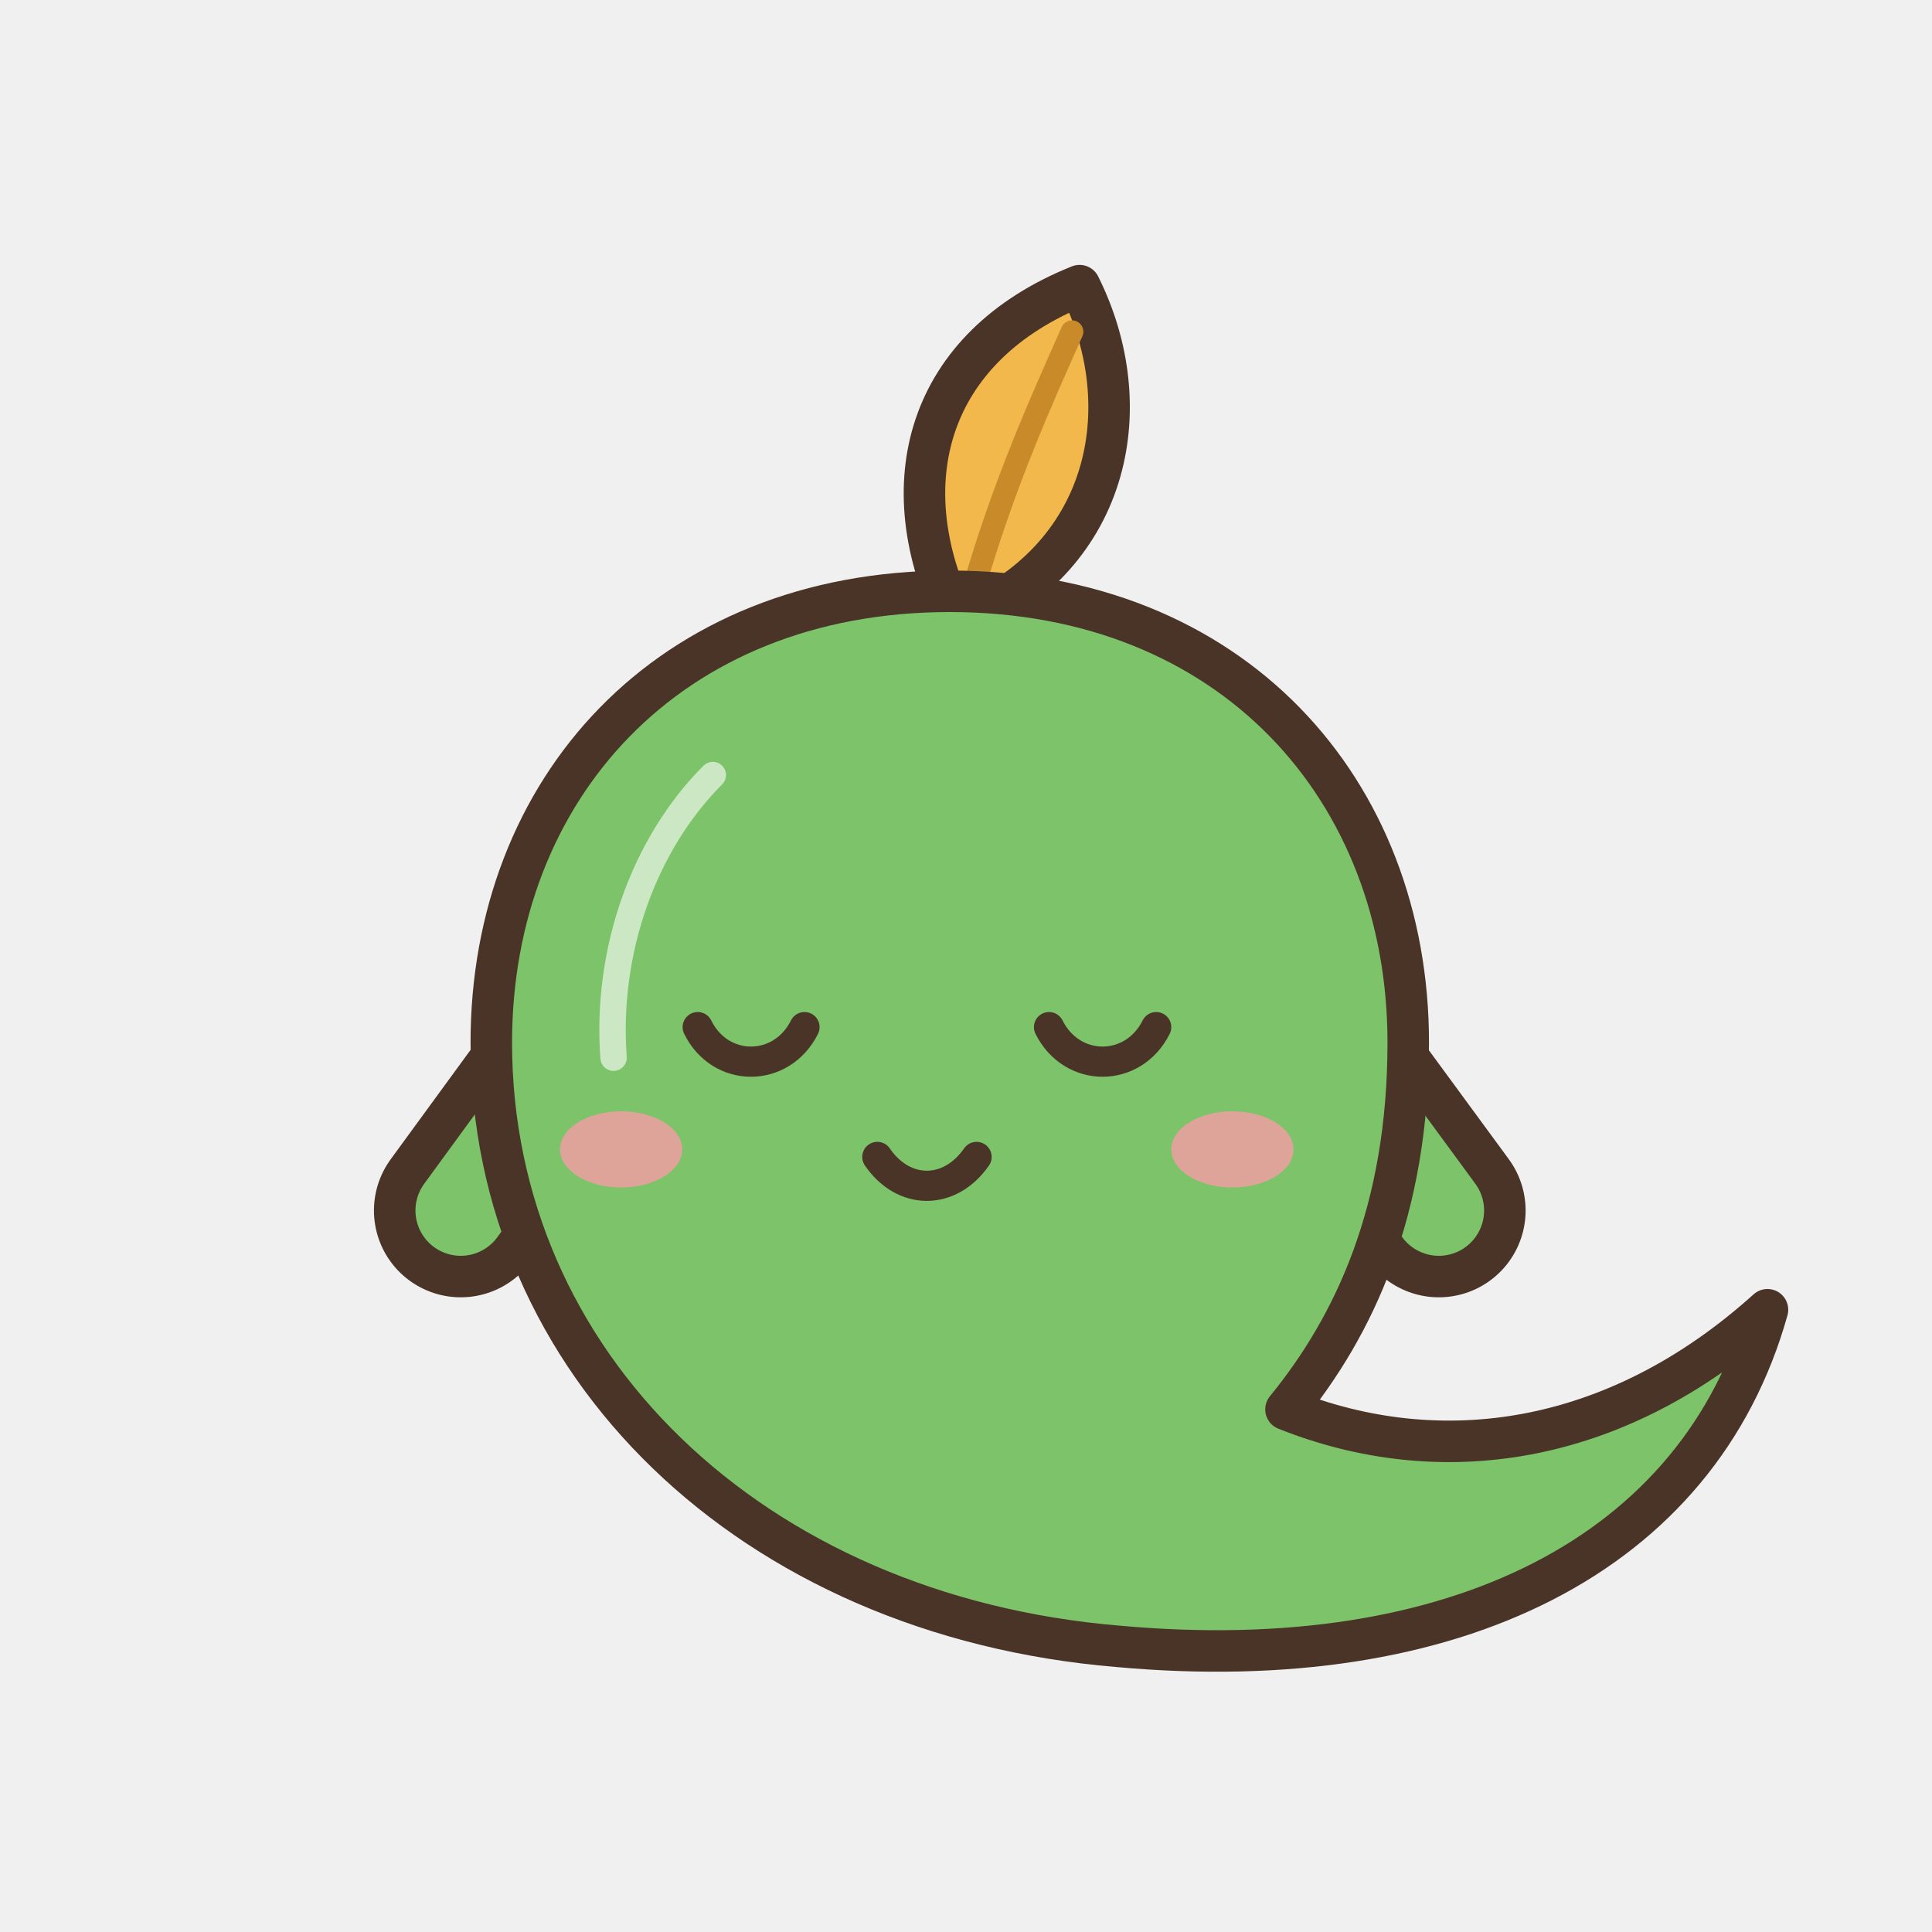
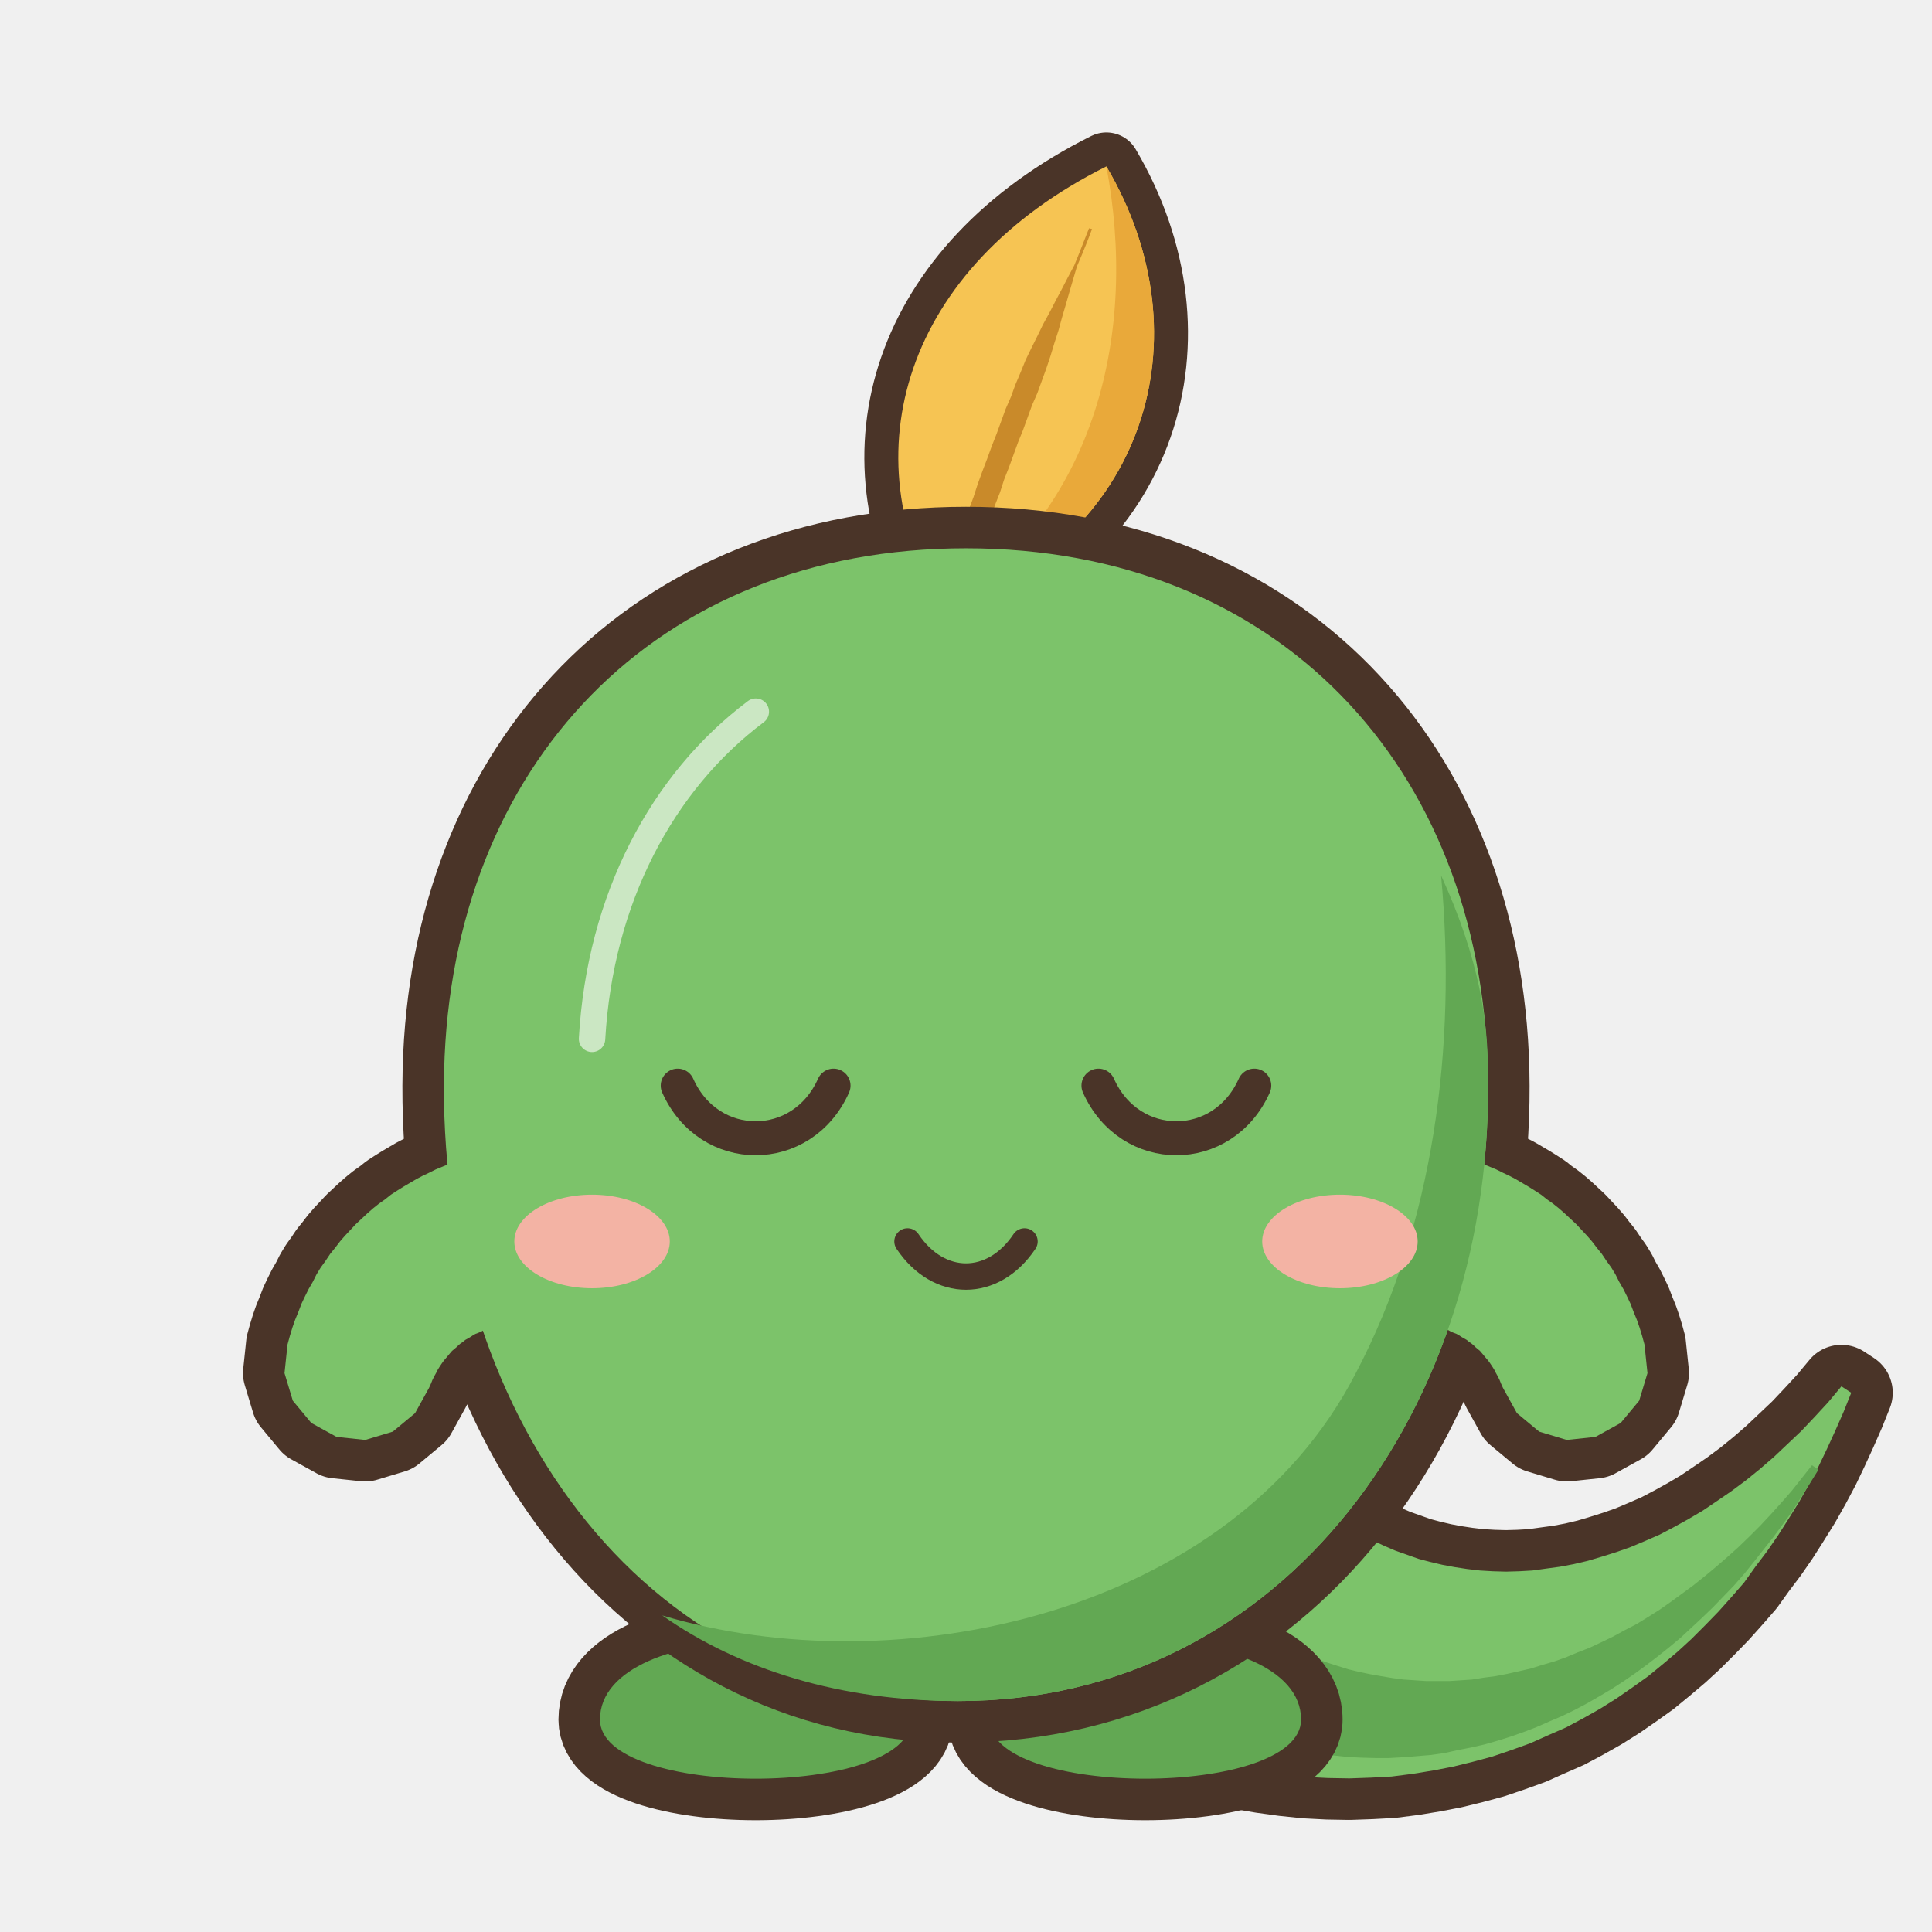
<svg xmlns="http://www.w3.org/2000/svg" viewBox="0 0 512 512" width="512" height="512">
-   <path d="M253.7 164.9 C235.5 128.4 245.6 91.9 286.1 75.7 C302.3 108.1 294.2 148.6 253.7 164.9 Z" fill="#f2b84b" stroke="#4a3428" stroke-width="11" stroke-linejoin="round" stroke-linecap="round" />
-   <path d="M257.8 156.7 C265.9 128.4 276 106.1 284.1 87.9" fill="none" stroke="#c98a2a" stroke-width="6" stroke-linejoin="round" stroke-linecap="round" />
-   <path d="M144.3 290.4 L122.1 320.8" fill="none" stroke="#4a3428" stroke-width="46" stroke-linejoin="round" stroke-linecap="round" />
-   <path d="M144.3 290.4 L122.1 320.8" fill="none" stroke="#7cc36a" stroke-width="24" stroke-linejoin="round" stroke-linecap="round" />
-   <path d="M359 290.4 L381.3 320.8" fill="none" stroke="#4a3428" stroke-width="46" stroke-linejoin="round" stroke-linecap="round" />
-   <path d="M359 290.4 L381.3 320.8" fill="none" stroke="#7cc36a" stroke-width="24" stroke-linejoin="round" stroke-linecap="round" />
-   <path d="M251.7 156.7 C326.6 156.7 373.2 209.4 373.2 276.3 C373.2 320.8 359 351.2 340.8 373.5 C381.3 389.7 427.9 383.6 468.4 347.1 C450.2 412 385.4 444.4 296.3 436.3 C199 428.2 130.2 361.3 130.2 276.3 C130.2 209.4 176.8 156.7 251.7 156.7 Z" fill="#7cc36a" stroke="#4a3428" stroke-width="11" stroke-linejoin="round" stroke-linecap="round" />
-   <path d="M162.6 280.3 C160.5 251.9 170.7 223.6 188.9 205.4" fill="none" stroke="#ffffff" stroke-width="7" stroke-linejoin="round" stroke-linecap="round" stroke-opacity="0.6" />
-   <path d="M184.9 272.2 C190.9 284.4 207.1 284.4 213.2 272.2" fill="none" stroke="#4a3428" stroke-width="8" stroke-linejoin="round" stroke-linecap="round" />
-   <path d="M278 272.2 C284.1 284.4 300.3 284.4 306.4 272.2" fill="none" stroke="#4a3428" stroke-width="8" stroke-linejoin="round" stroke-linecap="round" />
-   <ellipse cx="164.6" cy="304.6" rx="16.2" ry="10.1" fill="#ff9aa8" fill-opacity="0.75" />
-   <ellipse cx="326.6" cy="304.6" rx="16.2" ry="10.1" fill="#ff9aa8" fill-opacity="0.75" />
-   <path d="M232.5 306.6 C239.5 316.8 251.7 316.8 258.8 306.6" fill="none" stroke="#4a3428" stroke-width="8" stroke-linejoin="round" stroke-linecap="round" />
+   <path d="M249.8 161.8 C225 120.5 239.5 70.9 293.2 44.1 C320 89.5 303.5 143.2 249.8 161.8 Z" fill="#4a3428" stroke="#4a3428" stroke-width="18" stroke-linejoin="round" stroke-linecap="round" />
+   <path d="M249.8 161.8 C225 120.5 239.5 70.9 293.2 44.1 C320 89.5 303.5 143.2 249.8 161.8 Z" fill="#f6c453" />
+   <path d="M249.8 161.8 C291.1 134.9 301.4 87.5 293.2 44.1 C320 89.5 303.5 143.2 249.8 161.8 Z" fill="#e9a93a" />
+   <path d="M256.9 154.5 L258 151 L259.1 147.4 L260.2 144 L261.4 140.6 L262.6 137.2 L263.7 133.8 L265 130.5 L266.1 127.1 L267.4 123.8 L268.6 120.5 L269.8 117.2 L271.1 114 L272.3 110.7 L273.5 107.4 L274.9 104.2 L276.1 100.9 L277.3 97.6 L278.4 94.3 L279.4 91 L280.5 87.6 L281.4 84.3 L282.4 80.9 L283.4 77.4 L284.4 74 L285.4 70.6 L286.8 67.3 L288.1 64.1 L289.4 60.7 L288.6 60.5 L287.3 63.8 L286 67.1 L284.7 70.3 L283 73.5 L281.4 76.6 L279.7 79.8 L278.1 82.9 L276.4 86 L274.9 89.1 L273.3 92.3 L271.8 95.4 L270.5 98.6 L269.1 101.9 L267.9 105.2 L266.5 108.4 L265.3 111.7 L264.1 115 L262.8 118.3 L261.6 121.6 L260.3 125 L259.1 128.3 L258 131.7 L256.7 135.2 L255.6 138.6 L254.3 142.1 L253.2 145.6 L252.1 149.1 L250.9 152.6 Z" fill="#c98a2a" />
+   <path d="M275.2 448.3 L281.1 451.5 L287.1 454.4 L293 457.2 L298.8 459.7 L304.8 462 L310.8 463.9 L316.7 465.7 L322.7 467.3 L328.6 468.5 L334.5 469.5 L340.3 470.3 L346.1 470.9 L351.9 471.2 L357.6 471.3 L363.3 471.1 L368.8 470.8 L374.3 470.1 L379.8 469.2 L385 468.2 L390.3 466.9 L395.5 465.5 L400.5 463.8 L405.5 462 L410.2 459.9 L415 457.8 L419.5 455.4 L424.1 452.8 L428.4 450.1 L432.6 447.2 L436.8 444.2 L440.7 441 L444.6 437.7 L448.3 434.3 L451.9 430.7 L455.4 427.1 L458.8 423.3 L462.2 419.4 L465.2 415.2 L468.3 411.1 L471.2 406.9 L474 402.5 L476.8 398 L479.4 393.4 L481.9 388.7 L484.2 383.9 L486.4 379.1 L488.6 374.1 L490.6 369.1 L488 367.4 L484.5 371.6 L480.9 375.5 L477.4 379.2 L473.7 382.7 L470.1 386.1 L466.4 389.3 L462.7 392.3 L458.8 395.2 L455 397.8 L451.3 400.3 L447.4 402.6 L443.6 404.7 L439.8 406.7 L435.9 408.4 L432.1 410 L428.4 411.3 L424.6 412.5 L420.9 413.6 L417.1 414.5 L413.4 415.2 L409.7 415.7 L406.1 416.2 L402.6 416.4 L399.1 416.5 L395.6 416.4 L392.2 416.2 L388.8 415.8 L385.5 415.3 L382.3 414.7 L378.9 413.9 L375.9 413.1 L372.8 412 L369.7 410.9 L366.7 409.6 L363.7 408.2 L360.8 406.8 L357.8 405.1 L355 403.4 L352.1 401.5 L349.3 399.5 L346.5 397.5 L343.7 395.2 L341.1 392.8 L338.3 390.3 L335.6 387.8 L332.9 385.1 L330.2 382.2 L327.6 379.1 Z" fill="#4a3428" stroke="#4a3428" stroke-width="22" stroke-linejoin="round" stroke-linecap="round" />
+   <path d="M275.2 448.3 L281.1 451.5 L287.1 454.4 L293 457.2 L298.8 459.7 L304.8 462 L310.8 463.9 L316.7 465.7 L322.7 467.3 L328.6 468.5 L334.5 469.5 L340.3 470.3 L346.1 470.9 L351.9 471.2 L357.6 471.3 L363.3 471.1 L368.8 470.8 L374.3 470.1 L379.8 469.2 L385 468.2 L390.3 466.9 L395.5 465.5 L400.5 463.8 L405.5 462 L410.2 459.9 L415 457.8 L419.5 455.4 L424.1 452.8 L428.4 450.1 L432.6 447.2 L436.8 444.2 L440.7 441 L444.6 437.7 L448.3 434.3 L451.9 430.7 L455.4 427.1 L458.8 423.3 L462.2 419.4 L465.2 415.2 L468.3 411.1 L471.2 406.9 L474 402.5 L476.8 398 L479.4 393.4 L481.9 388.7 L484.2 383.9 L486.4 379.1 L488.6 374.1 L490.6 369.1 L488 367.4 L484.5 371.6 L480.9 375.5 L477.4 379.2 L473.7 382.7 L470.1 386.1 L466.4 389.3 L462.7 392.3 L458.8 395.2 L455 397.8 L451.3 400.3 L447.4 402.6 L443.6 404.7 L439.8 406.7 L435.9 408.4 L432.1 410 L428.4 411.3 L424.6 412.5 L420.9 413.6 L417.1 414.5 L413.4 415.2 L409.7 415.7 L406.1 416.2 L402.6 416.4 L399.1 416.5 L395.6 416.4 L392.2 416.2 L388.8 415.8 L385.5 415.3 L382.3 414.7 L378.9 413.9 L375.9 413.1 L372.8 412 L369.7 410.9 L366.7 409.6 L363.7 408.2 L360.8 406.8 L357.8 405.1 L355 403.4 L352.1 401.5 L349.3 399.5 L346.5 397.5 L343.7 395.2 L341.1 392.8 L338.3 390.3 L335.6 387.8 L332.9 385.1 L330.2 382.2 L327.6 379.1 Z" fill="#7cc36a" />
+   <path d="M327 459 L330.7 460.2 L334.5 461.5 L338.2 462.5 L342 463.3 L345.7 464.1 L349.4 464.7 L353.2 465.2 L357 465.6 L360.7 465.8 L364.4 465.9 L368.1 465.9 L371.7 465.7 L375.4 465.4 L379.1 465.1 L382.7 464.6 L386.3 463.8 L389.9 463.1 L393.4 462.3 L396.9 461.3 L400.4 460.2 L403.8 459 L407.2 457.7 L410.6 456.2 L413.9 454.8 L417.4 453.1 L420.6 451.4 L423.9 449.5 L427.1 447.6 L430.2 445.6 L433.4 443.4 L436.4 441.2 L439.4 438.9 L442.4 436.5 L445.4 434 L448.3 431.3 L451.2 428.6 L454 425.9 L456.8 423 L459.6 420.1 L462.3 417 L464.8 413.9 L467.4 410.6 L470 407.3 L472.5 403.9 L475 400.5 L477.3 396.8 L479.6 393.2 L481.9 389.5 L480.2 388.3 L477.5 391.7 L474.9 395 L472.1 398.2 L469.3 401.3 L466.5 404.3 L463.6 407.2 L460.7 410 L457.8 412.6 L454.8 415.2 L451.8 417.7 L448.8 420.1 L445.8 422.3 L442.8 424.5 L439.8 426.6 L436.8 428.5 L433.7 430.4 L430.6 432 L427.5 433.7 L424.4 435.2 L421.2 436.7 L418.1 437.9 L415 439.2 L411.9 440.3 L408.8 441.2 L405.6 442.2 L402.5 442.9 L399.4 443.6 L396.3 444.2 L393.2 444.6 L390.1 445.1 L387.1 445.3 L384 445.5 L381 445.5 L378 445.5 L375 445.3 L372 445.1 L369 444.7 L366 444.2 L363.2 443.7 L360.3 443.1 L357.4 442.4 L354.5 441.5 L351.7 440.6 L348.9 439.6 L346 438.4 L343.3 437.2 L340.5 435.9 L337.8 434.4 Z" fill="#62a853" />
+   <path d="M159 455.7 C159 428.1 241.5 428.1 241.5 455.7 C241.5 476.6 159 476.6 159 455.7 Z M262.2 455.7 C262.2 428.1 344.8 428.1 344.8 455.7 C344.8 476.6 262.2 476.6 262.2 455.7 Z" fill="#4a3428" stroke="#4a3428" stroke-width="22" stroke-linejoin="round" stroke-linecap="round" />
+   <path d="M159 455.7 C159 428.1 241.5 428.1 241.5 455.7 C241.5 476.6 159 476.6 159 455.7 Z" fill="#62a853" />
+   <path d="M262.2 455.7 C262.2 428.1 344.8 428.1 344.8 455.7 C344.8 476.6 262.2 476.6 262.2 455.7 Z" fill="#62a853" />
+   <path d="M146.5 301.3 L144.8 301.5 L143.1 301.8 L141.4 302.1 L139.7 302.4 L138 302.7 L136.3 303.1 L134.6 303.5 L132.8 303.9 L131.1 304.4 L129.3 304.9 L127.6 305.4 L125.8 305.9 L124.2 306.4 L122.4 307 L120.7 307.8 L118.9 308.5 L117.2 309.2 L115.5 309.9 L113.7 310.8 L112 311.6 L110.3 312.5 L108.6 313.5 L106.9 314.5 L105.3 315.5 L103.6 316.6 L102.1 317.8 L100.4 319 L98.9 320.2 L97.3 321.6 L95.8 323 L94.3 324.4 L92.9 325.9 L91.4 327.5 L90.1 329 L88.8 330.7 L87.5 332.3 L86.3 334.1 L85 335.9 L83.9 337.7 L82.9 339.7 L81.8 341.6 L80.8 343.6 L79.9 345.5 L79.1 347.6 L78.2 349.8 L77.5 351.8 L76.8 354.1 L76.2 356.3 L75.4 363.9 L77.6 371.2 L82.5 377.1 L89.2 380.8 L96.8 381.6 L104.1 379.4 L110 374.5 L113.7 367.8 L114.2 366.7 L114.6 365.7 L115.1 364.7 L115.6 363.8 L116 363 L116.5 362.2 L117.1 361.3 L117.6 360.6 L118.2 359.9 L118.7 359.3 L119.2 358.7 L119.8 358 L120.4 357.5 L121 357 L121.5 356.5 L122.1 356 L122.7 355.6 L123.3 355.1 L124 354.7 L124.7 354.3 L125.3 353.9 L126 353.5 L126.8 353.2 L127.5 352.9 L128.2 352.5 L128.9 352.1 L129.7 351.8 L130.6 351.5 L131.4 351.3 L132.2 351 L133.2 350.8 L134 350.5 L134.9 350.3 L135.8 350.1 L136.9 349.9 L137.8 349.7 L138.8 349.6 L139.8 349.4 L140.8 349.3 L141.9 349.2 L143 348.9 L144 348.8 L145.1 348.8 L146.3 348.7 L147.4 348.6 L148.5 348.6 L149.7 348.5 L150.8 348.5 Z M361.2 348.5 L362.3 348.5 L363.5 348.6 L364.6 348.6 L365.7 348.7 L366.9 348.8 L368 348.8 L369 348.9 L370.1 349.2 L371.2 349.3 L372.2 349.4 L373.2 349.6 L374.2 349.7 L375.1 349.9 L376.2 350.1 L377.1 350.3 L378 350.5 L378.8 350.8 L379.8 351 L380.6 351.3 L381.4 351.5 L382.3 351.8 L383.1 352.1 L383.8 352.5 L384.5 352.9 L385.2 353.2 L386 353.5 L386.7 353.9 L387.3 354.3 L388 354.7 L388.7 355.1 L389.3 355.6 L389.9 356 L390.5 356.5 L391 357 L391.6 357.5 L392.2 358 L392.8 358.7 L393.3 359.3 L393.8 359.9 L394.4 360.6 L394.9 361.3 L395.5 362.2 L396 363 L396.4 363.8 L396.9 364.7 L397.4 365.7 L397.8 366.7 L398.3 367.8 L402 374.5 L407.9 379.4 L415.2 381.6 L422.8 380.8 L429.5 377.1 L434.4 371.2 L436.6 363.9 L435.8 356.3 L435.2 354.1 L434.5 351.8 L433.8 349.8 L432.9 347.6 L432.1 345.5 L431.2 343.6 L430.2 341.6 L429.1 339.7 L428.1 337.7 L427 335.9 L425.7 334.1 L424.5 332.3 L423.2 330.7 L421.9 329 L420.6 327.5 L419.1 325.9 L417.7 324.4 L416.2 323 L414.7 321.6 L413.1 320.2 L411.6 319 L409.9 317.8 L408.4 316.6 L406.7 315.5 L405.1 314.5 L403.4 313.5 L401.7 312.5 L400 311.6 L398.3 310.8 L396.5 309.9 L394.8 309.2 L393.1 308.5 L391.3 307.8 L389.6 307 L387.8 306.4 L386.2 305.9 L384.4 305.4 L382.7 304.9 L380.9 304.4 L379.2 303.9 L377.4 303.5 L375.7 303.1 L374 302.7 L372.3 302.4 L370.6 302.1 L368.9 301.8 L367.2 301.5 L365.5 301.3 Z M256 145.3 C338.6 145.3 392.3 203.1 394.3 283.6 C396.4 372.4 340.6 450.8 253.9 450.8 C169.3 450.8 115.6 372.4 117.7 283.6 C119.7 203.1 173.4 145.3 256 145.3 Z" fill="#4a3428" stroke="#4a3428" stroke-width="22" stroke-linejoin="round" stroke-linecap="round" />
+   <path d="M146.5 301.3 L144.8 301.5 L143.1 301.8 L141.4 302.1 L139.7 302.4 L138 302.7 L136.3 303.1 L134.6 303.5 L132.8 303.9 L131.1 304.4 L129.3 304.9 L127.6 305.4 L125.8 305.9 L124.2 306.4 L122.4 307 L120.7 307.8 L118.9 308.5 L117.2 309.2 L115.5 309.9 L113.7 310.8 L112 311.6 L110.3 312.5 L108.6 313.5 L106.9 314.5 L105.3 315.5 L103.6 316.6 L102.1 317.8 L100.4 319 L98.9 320.2 L97.3 321.6 L95.8 323 L94.3 324.4 L92.9 325.9 L91.4 327.5 L90.1 329 L88.8 330.7 L87.5 332.3 L86.3 334.1 L85 335.9 L83.9 337.7 L82.9 339.7 L81.8 341.6 L80.8 343.6 L79.9 345.5 L79.1 347.6 L78.2 349.8 L77.5 351.8 L76.8 354.1 L76.2 356.3 L75.4 363.9 L77.6 371.2 L82.5 377.1 L89.2 380.8 L96.8 381.6 L104.1 379.4 L110 374.5 L113.7 367.8 L114.2 366.7 L114.6 365.7 L115.1 364.7 L115.6 363.8 L116 363 L116.5 362.2 L117.1 361.3 L117.6 360.6 L118.2 359.9 L118.7 359.3 L119.2 358.7 L119.8 358 L120.4 357.5 L121 357 L121.5 356.5 L122.1 356 L122.7 355.6 L123.3 355.1 L124 354.7 L124.7 354.3 L125.3 353.9 L126 353.5 L126.8 353.2 L127.5 352.9 L128.2 352.5 L128.9 352.1 L129.7 351.8 L130.6 351.5 L131.4 351.3 L132.2 351 L133.2 350.8 L134 350.5 L134.9 350.3 L135.8 350.1 L136.9 349.9 L137.8 349.7 L138.8 349.6 L139.8 349.4 L140.8 349.3 L141.9 349.2 L143 348.9 L144 348.8 L145.1 348.8 L146.3 348.7 L147.4 348.6 L148.5 348.6 L149.7 348.5 L150.8 348.5 Z" fill="#7cc36a" />
+   <path d="M361.2 348.5 L362.3 348.5 L363.5 348.6 L364.6 348.6 L365.7 348.7 L366.9 348.8 L368 348.8 L369 348.9 L370.1 349.2 L371.2 349.3 L372.2 349.4 L373.2 349.6 L374.2 349.7 L375.1 349.9 L376.2 350.1 L377.1 350.3 L378 350.5 L378.8 350.8 L379.8 351 L380.6 351.3 L381.4 351.5 L382.3 351.8 L383.1 352.1 L383.8 352.5 L384.5 352.9 L385.2 353.2 L386 353.5 L386.7 353.9 L387.3 354.3 L388 354.7 L388.7 355.1 L389.3 355.6 L389.9 356 L390.5 356.5 L391 357 L391.6 357.5 L392.2 358 L392.8 358.7 L393.3 359.3 L393.8 359.9 L394.4 360.6 L394.9 361.3 L395.5 362.2 L396 363 L396.4 363.8 L396.9 364.7 L397.4 365.7 L397.8 366.7 L398.3 367.8 L402 374.5 L407.9 379.4 L415.2 381.6 L422.8 380.8 L429.5 377.1 L434.4 371.2 L436.6 363.9 L435.8 356.3 L435.2 354.1 L434.5 351.8 L433.8 349.8 L432.9 347.6 L432.1 345.5 L431.2 343.6 L430.2 341.6 L429.1 339.7 L428.1 337.7 L427 335.9 L425.7 334.1 L424.5 332.3 L423.2 330.7 L421.9 329 L420.6 327.5 L419.1 325.9 L417.7 324.4 L416.2 323 L414.7 321.6 L413.1 320.2 L411.6 319 L409.9 317.8 L408.4 316.6 L406.7 315.5 L405.1 314.5 L403.4 313.5 L401.7 312.5 L400 311.6 L398.3 310.8 L396.5 309.9 L394.8 309.2 L393.1 308.5 L391.3 307.8 L389.6 307 L387.8 306.4 L386.2 305.9 L384.4 305.4 L382.7 304.9 L380.9 304.4 L379.2 303.9 L377.4 303.5 L375.7 303.1 L374 302.7 L372.3 302.4 L370.6 302.1 L368.9 301.8 L367.2 301.5 L365.5 301.3 Z" fill="#7cc36a" />
+   <path d="M256 145.3 C338.6 145.3 392.3 203.1 394.3 283.6 C396.4 372.4 340.6 450.8 253.9 450.8 C169.3 450.8 115.6 372.4 117.7 283.6 C119.7 203.1 173.4 145.3 256 145.3 Z" fill="#7cc36a" />
+   <path d="M381.9 232 C392.3 254.7 394.3 271.2 394.3 283.6 C396.4 372.4 340.6 450.8 253.9 450.8 C223 450.8 196.1 442.6 175.5 428.1 C237.4 446.7 326.2 428.1 359.2 364.1 C379.9 324.9 386.1 277.4 381.9 232 Z" fill="#62a853" />
+   <path d="M156.9 275.3 C159 238.2 175.5 207.2 200.3 188.6" fill="none" stroke="#ffffff" stroke-width="7" stroke-linejoin="round" stroke-linecap="round" stroke-opacity="0.6" />
+   <path d="M179.6 287.7 C187.9 306.3 212.6 306.3 220.9 287.7" fill="none" stroke="#4a3428" stroke-width="9" stroke-linejoin="round" stroke-linecap="round" />
+   <ellipse cx="156.9" cy="329" rx="20.6" ry="12.4" fill="#f3b3a4" fill-opacity="1" />
+   <path d="M291.1 287.7 C299.4 306.3 324.1 306.3 332.4 287.7" fill="none" stroke="#4a3428" stroke-width="9" stroke-linejoin="round" stroke-linecap="round" />
+   <ellipse cx="355.1" cy="329" rx="20.6" ry="12.4" fill="#f3b3a4" fill-opacity="1" />
+   <path d="M240.5 329 C248.8 341.4 263.2 341.4 271.5 329" fill="none" stroke="#4a3428" stroke-width="7" stroke-linejoin="round" stroke-linecap="round" />
</svg>
